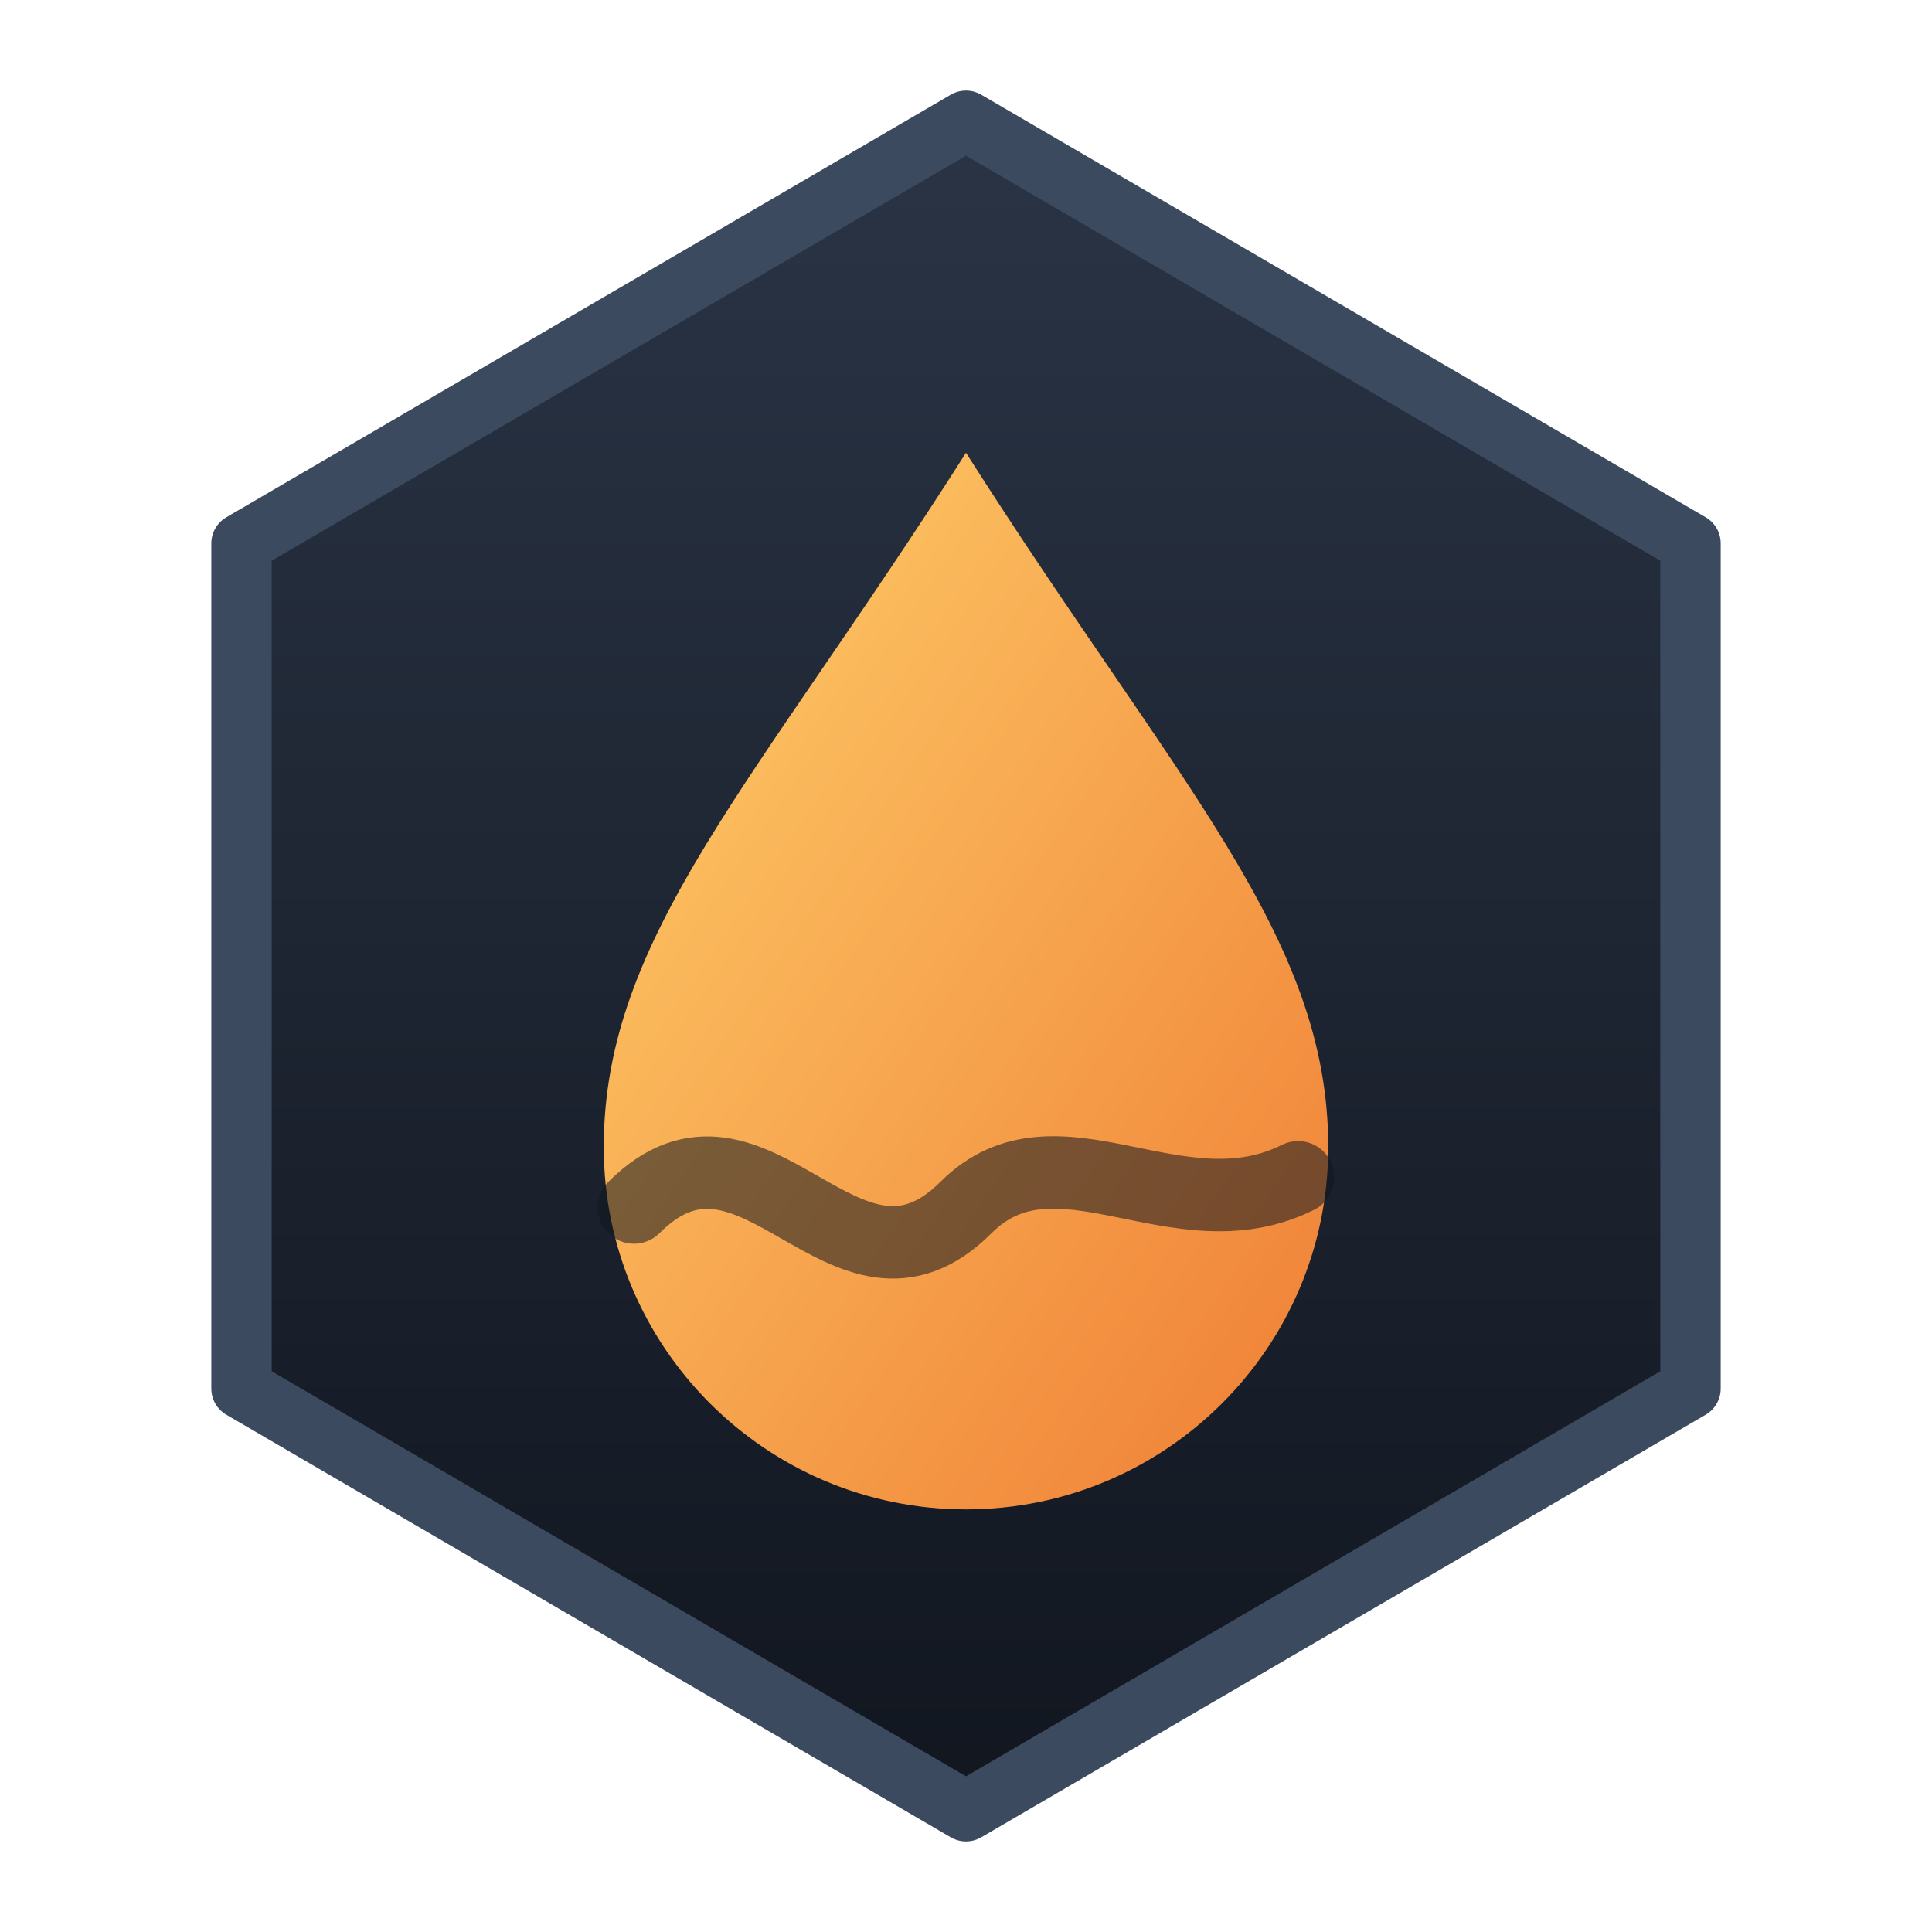
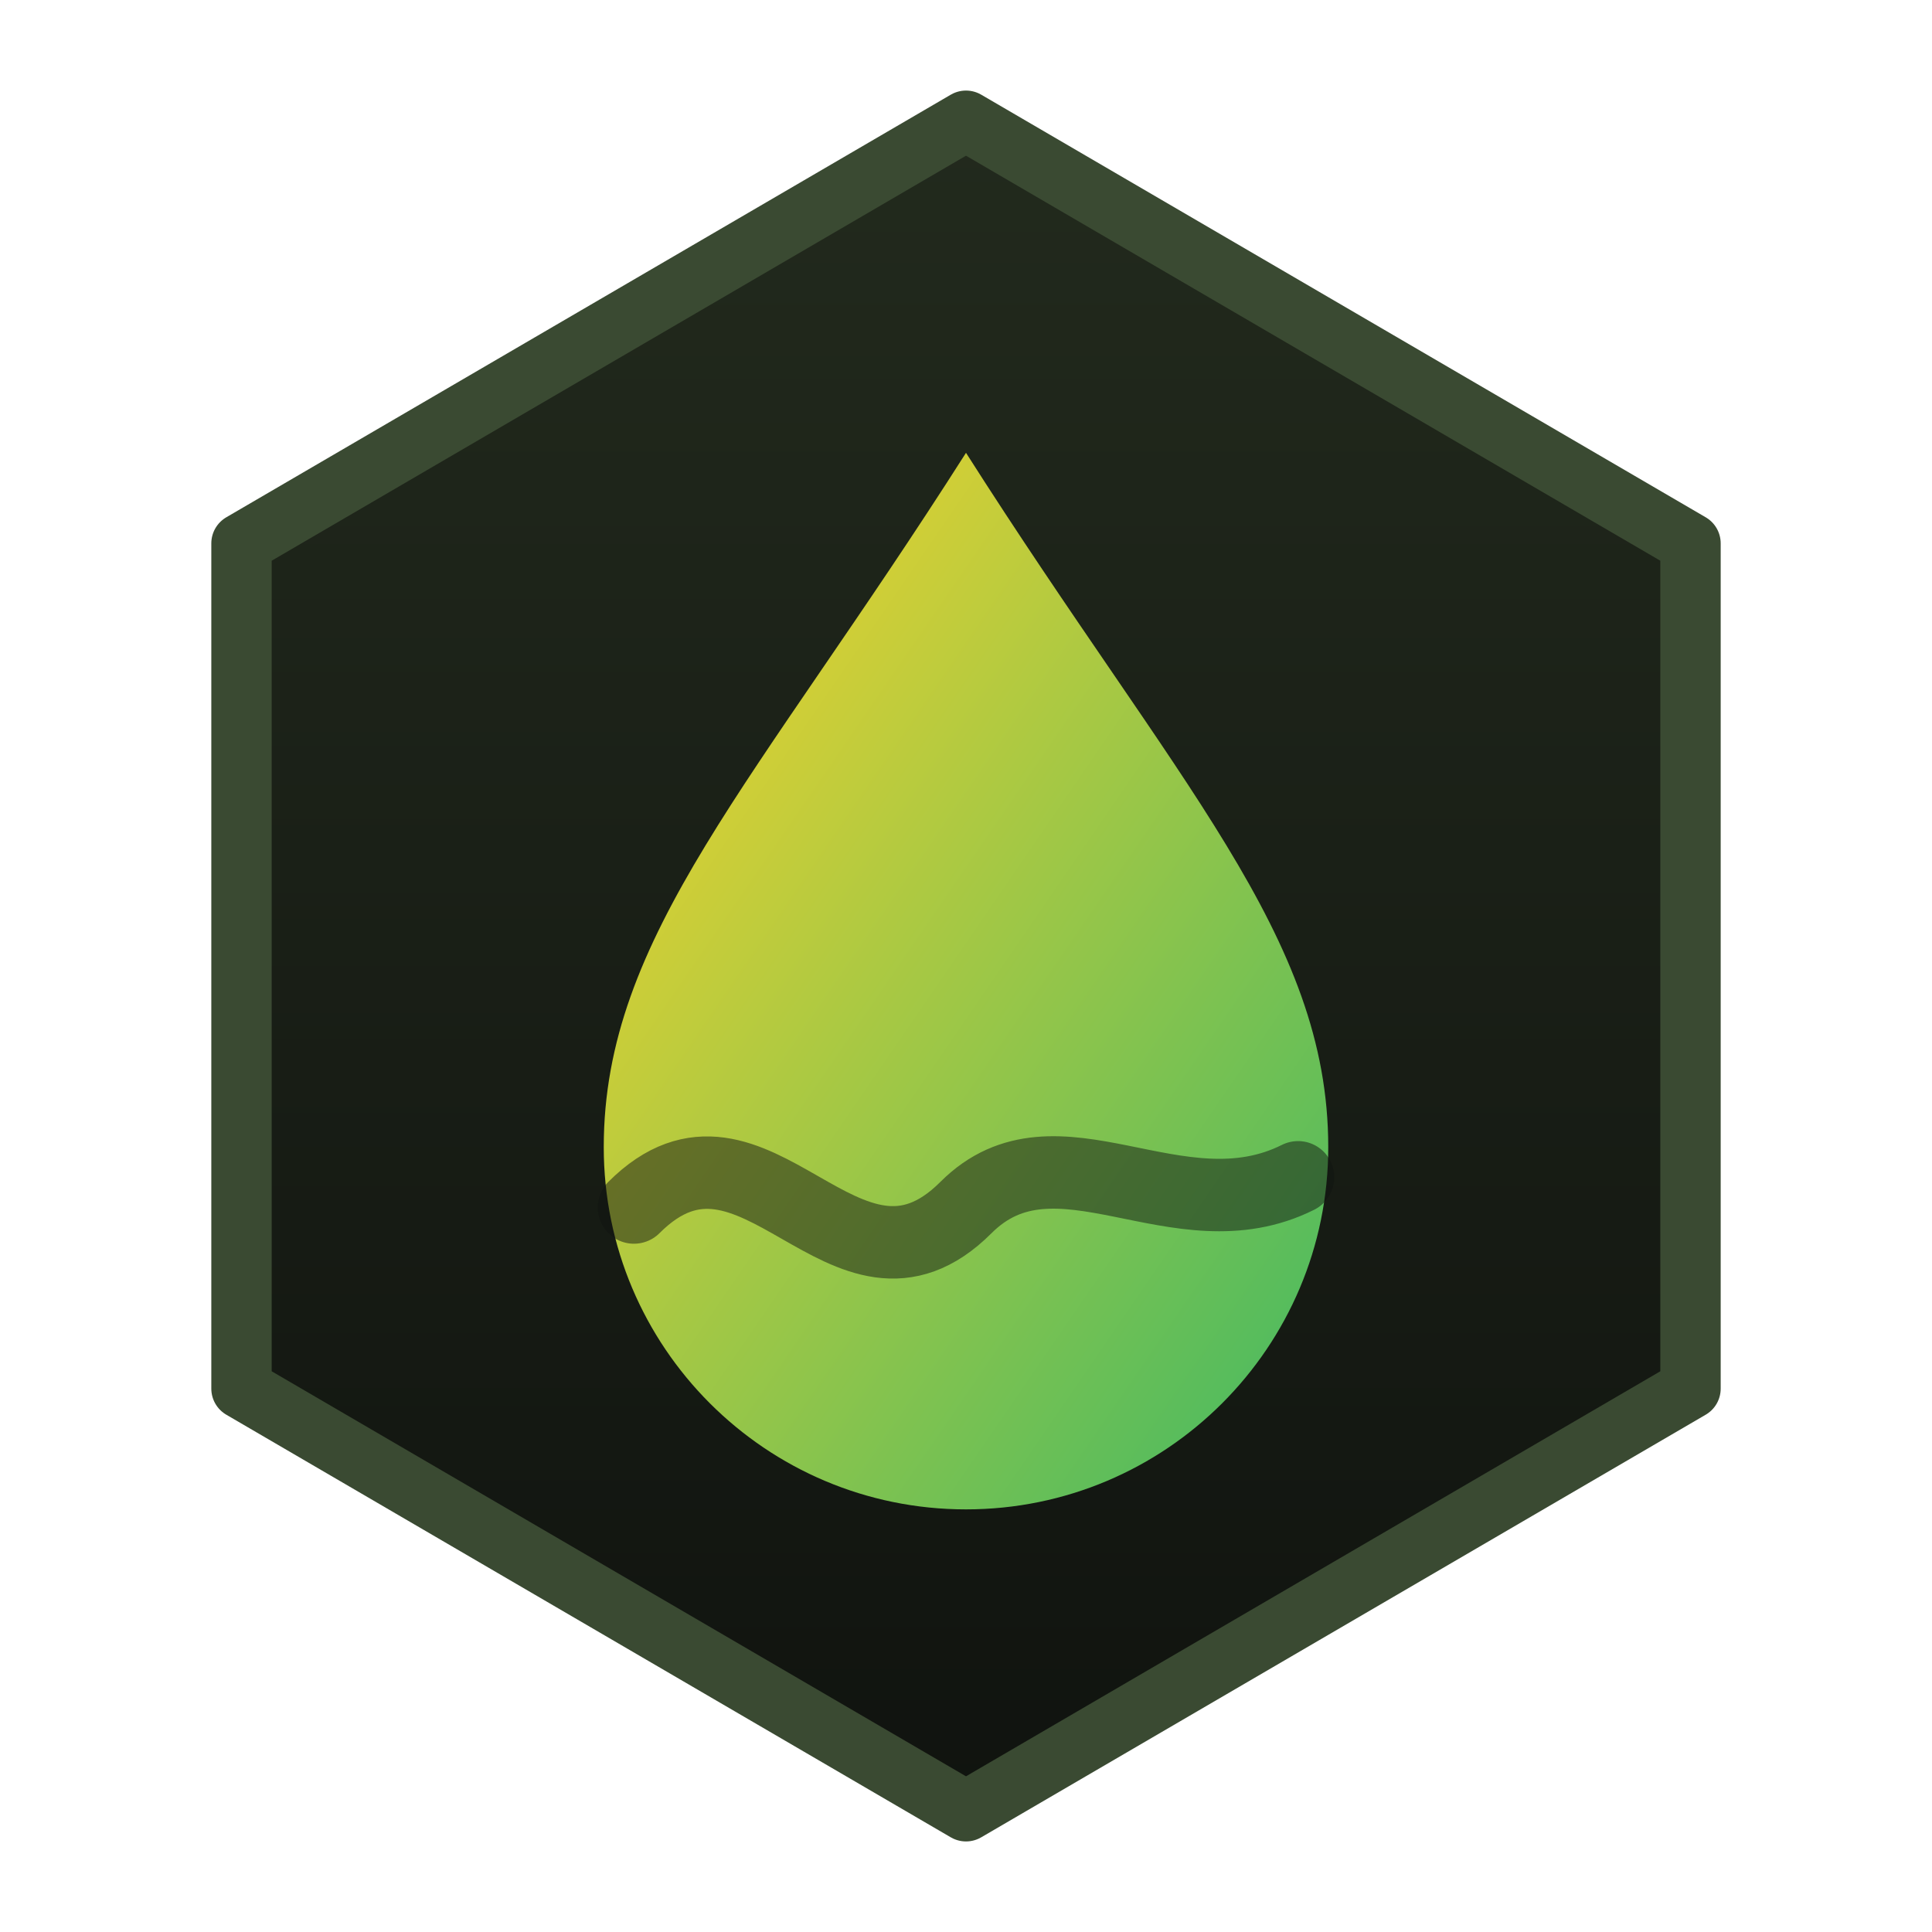
<svg xmlns="http://www.w3.org/2000/svg" viewBox="0 0 64 64" width="64" height="64" role="img" aria-label="Jire Orinoco">
  <defs>
    <linearGradient id="jo-hex" x1="0" y1="0" x2="0" y2="1">
-       <stop offset="0" stop-color="#2a3445" />
-       <stop offset="1" stop-color="#11161f" />
+       <stop offset="0" stop-color="#222a1d" />
+       <stop offset="1" stop-color="#10130f" />
    </linearGradient>
    <linearGradient id="jo-drop" x1="0" y1="0" x2="1" y2="1">
-       <stop offset="0" stop-color="#ffcf6a" />
-       <stop offset="1" stop-color="#ef7d34" />
+       <stop offset="0" stop-color="#ffd528" />
+       <stop offset="1" stop-color="#3fb964" />
    </linearGradient>
  </defs>
-   <polygon points="32,4 56,18 56,46 32,60 8,46 8,18" fill="url(#jo-hex)" stroke="#3c4a60" stroke-width="2" stroke-linejoin="round" />
+   <polygon points="32,4 56,18 56,46 32,60 8,46 8,18" fill="url(#jo-hex)" stroke="#3a4a32" stroke-width="2" stroke-linejoin="round" />
  <path d="M32 15 C 39 26 44 31 44 38 A 12 12 0 1 1 20 38 C 20 31 25 26 32 15 Z" fill="url(#jo-drop)" />
-   <path d="M21 40 C 25 36 28 44 32 40 C 35 37 39 41 43 39" fill="none" stroke="#11161f" stroke-width="2.4" stroke-linecap="round" opacity=".55" />
+   <path d="M21 40 C 25 36 28 44 32 40 C 35 37 39 41 43 39" fill="none" stroke="#10130f" stroke-width="2.4" stroke-linecap="round" opacity=".5" />
</svg>
